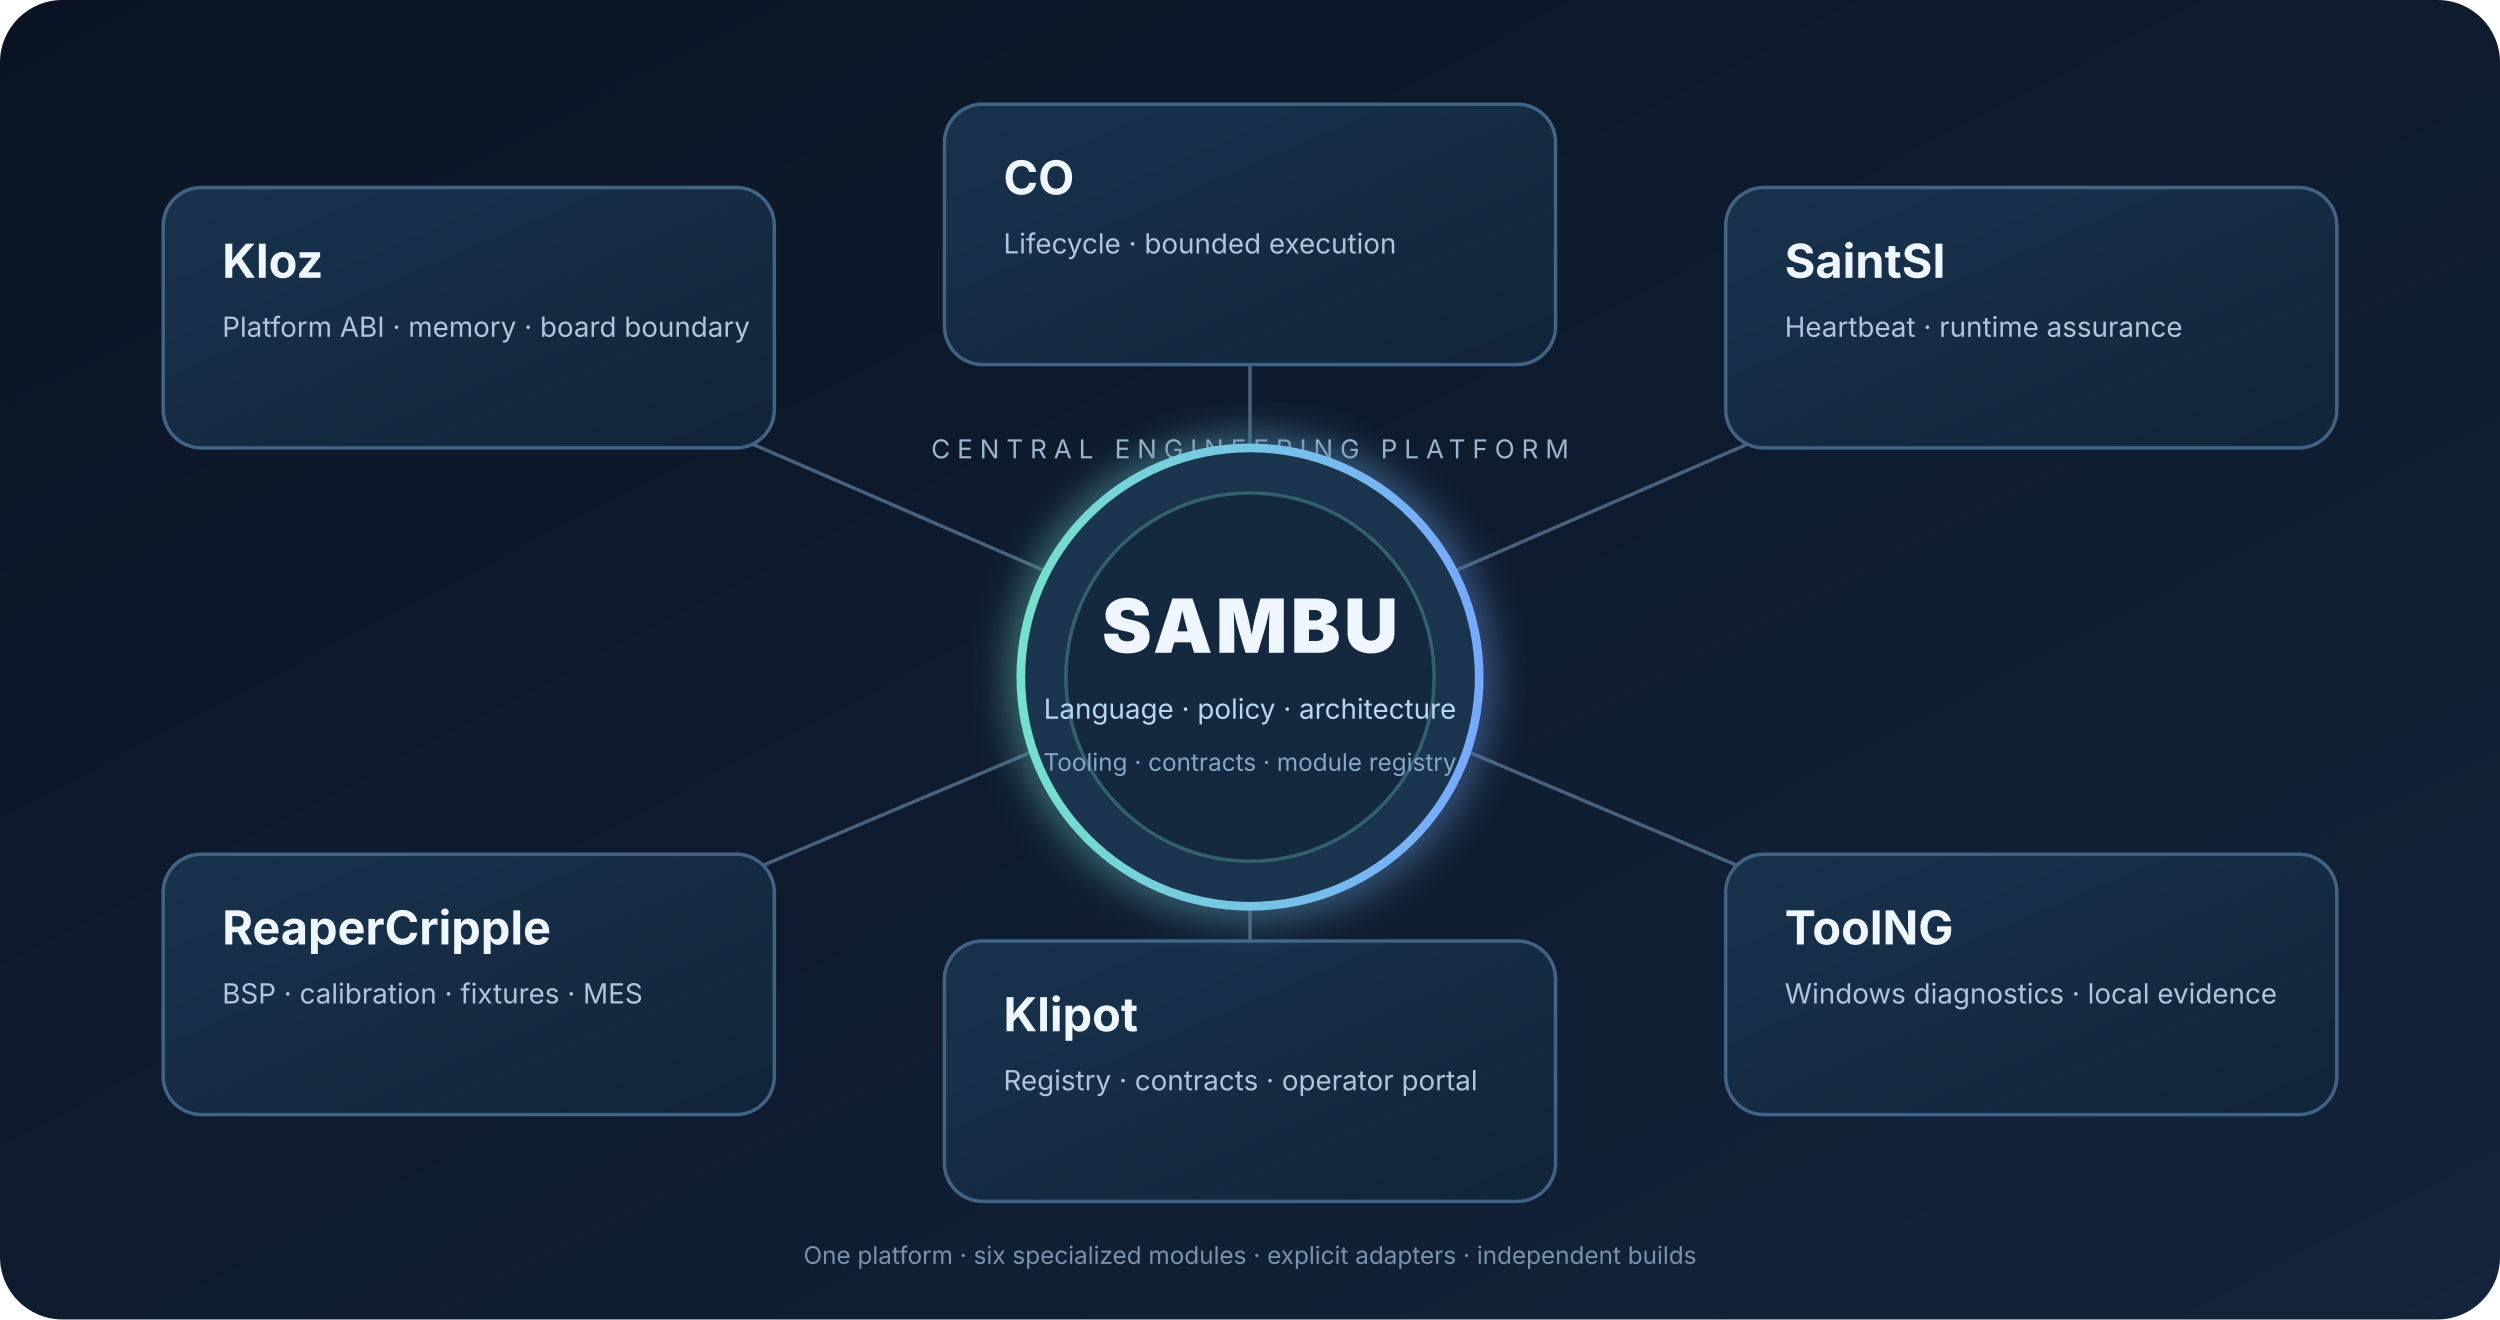
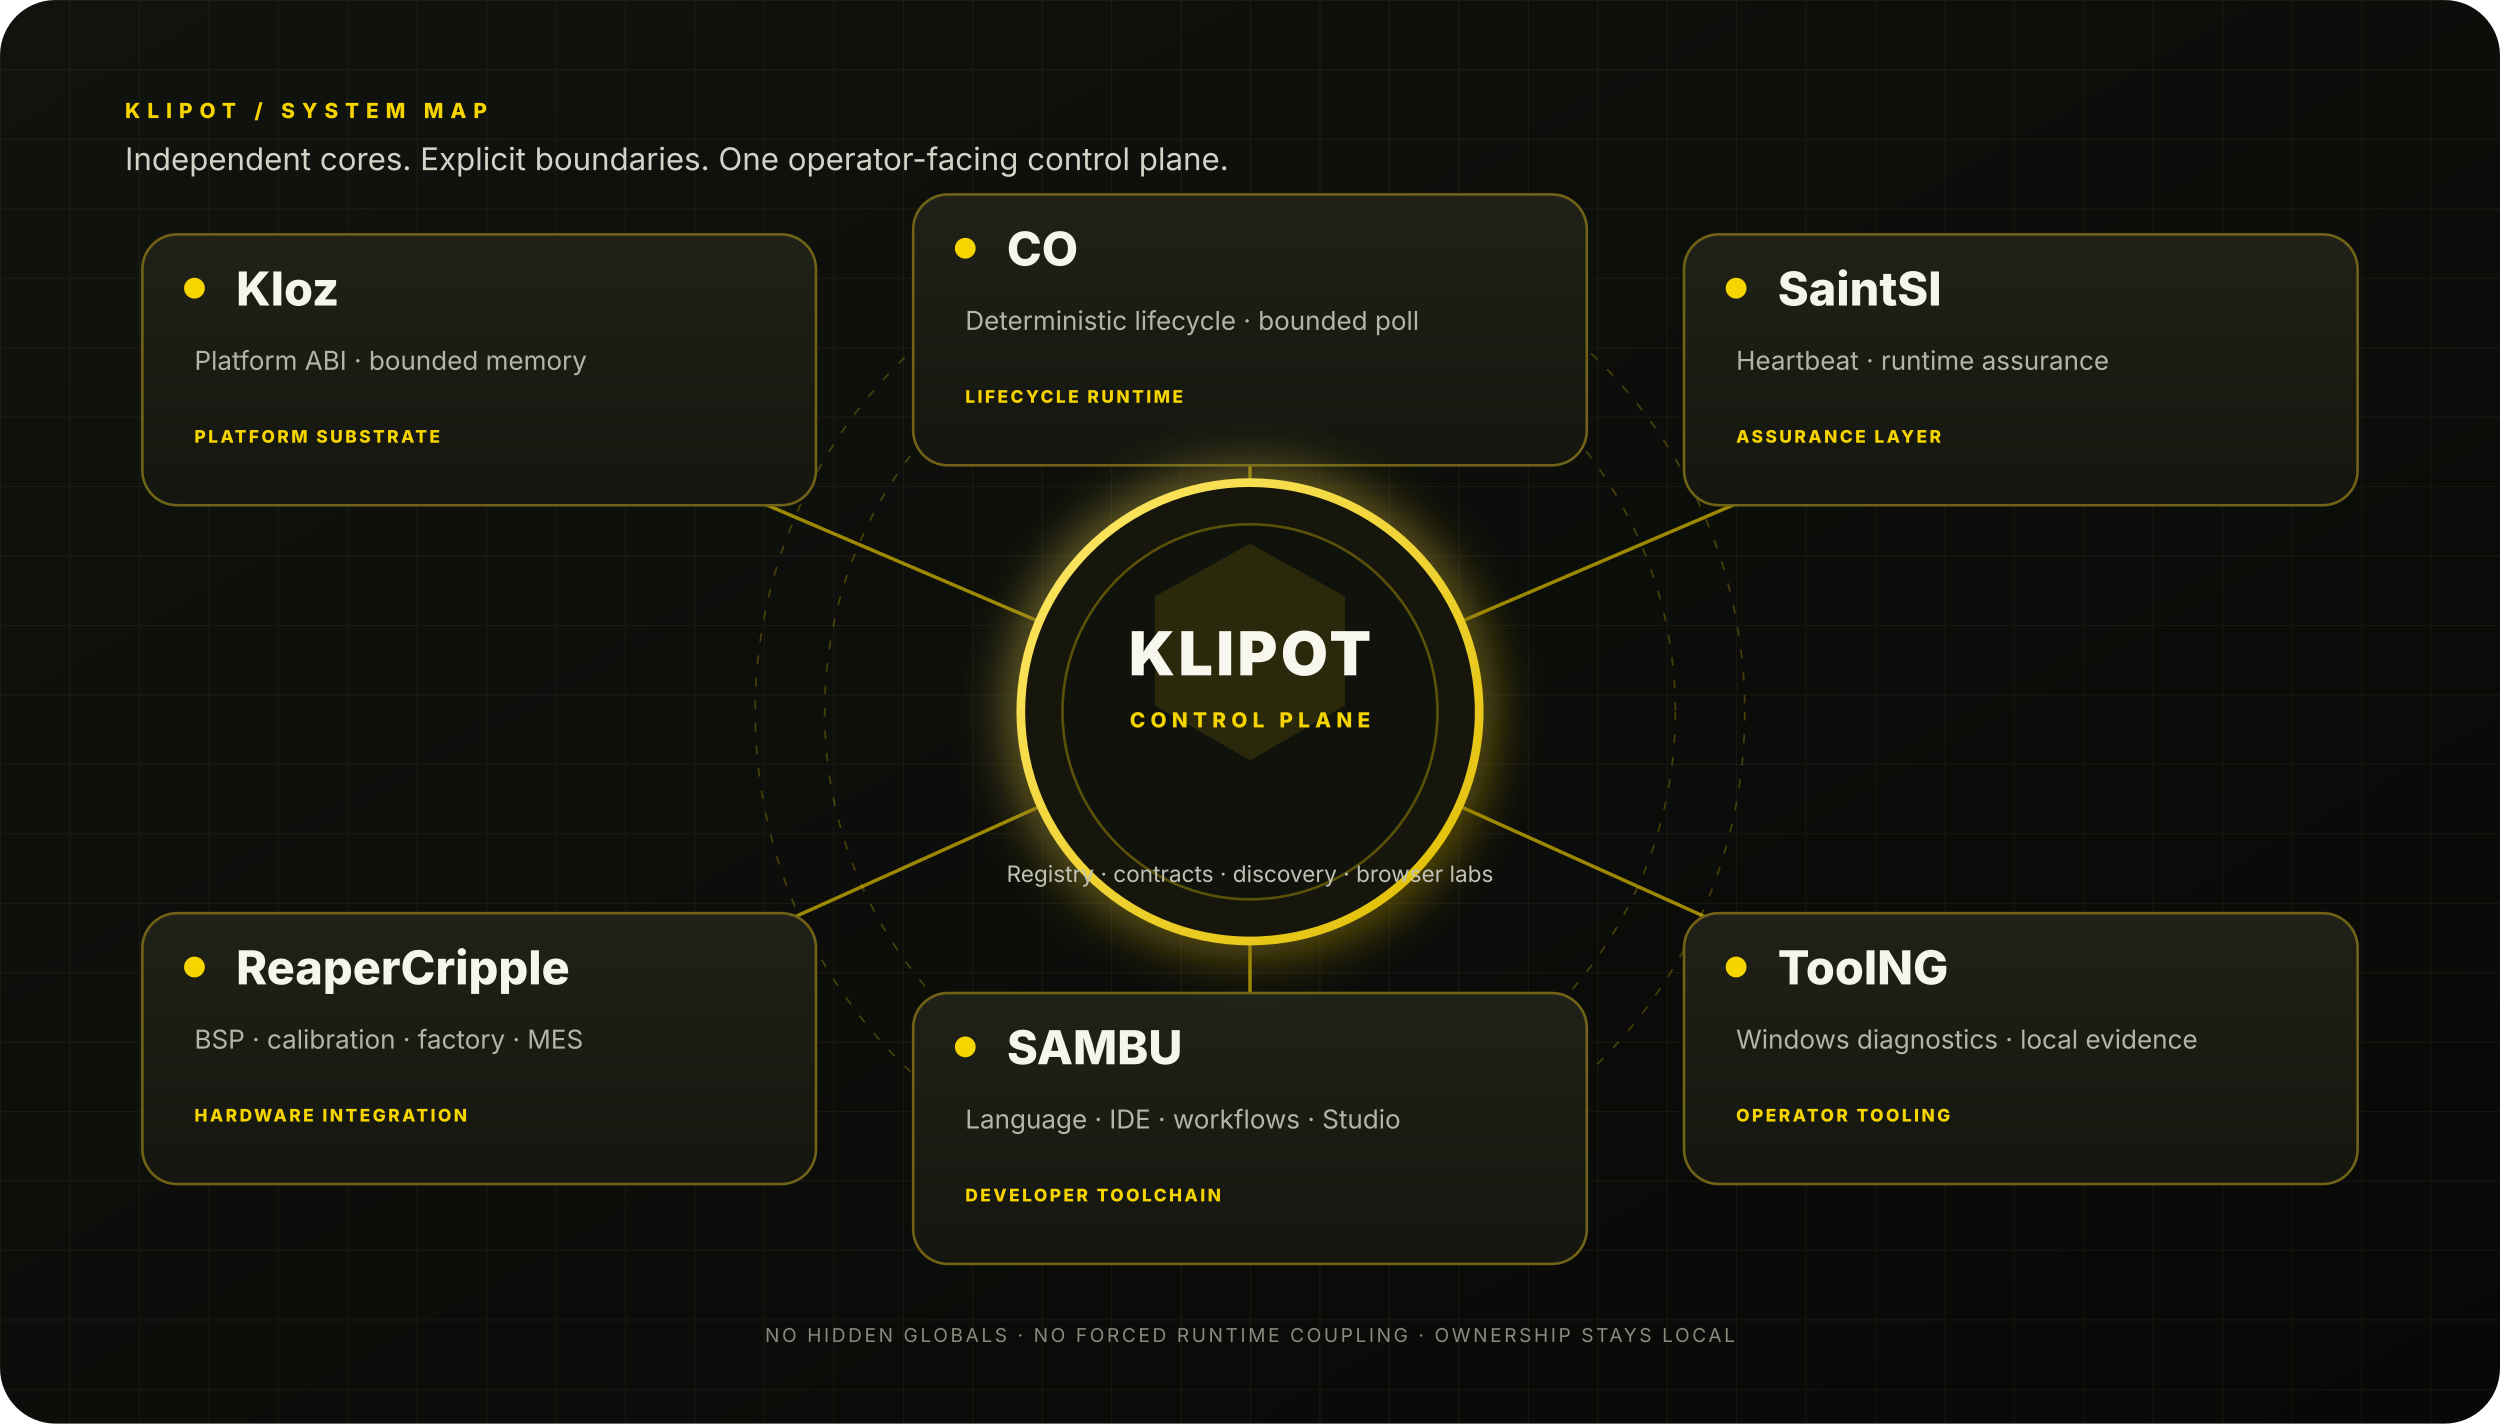
- <svg xmlns="http://www.w3.org/2000/svg" width="1440" height="760" viewBox="0 0 1440 760" role="img" aria-labelledby="title desc">
+ <svg xmlns="http://www.w3.org/2000/svg" width="1440" height="820" viewBox="0 0 1440 820" role="img" aria-labelledby="title desc">
  <defs>
-     <linearGradient id="bg" x2="1" y2="1">
-       <stop stop-color="#0b1424" />
-       <stop offset="1" stop-color="#13243b" />
+     <linearGradient id="canvas" x1="0" y1="0" x2="1" y2="1">
+       <stop stop-color="#11130e" />
+       <stop offset="1" stop-color="#080907" />
    </linearGradient>
-     <linearGradient id="hub" x2="1">
-       <stop stop-color="#75e0cb" />
-       <stop offset="1" stop-color="#77a9ff" />
+     <linearGradient id="accent" x1="0" y1="0" x2="1" y2="1">
+       <stop stop-color="#ffe96a" />
+       <stop offset="1" stop-color="#e0bd00" />
    </linearGradient>
-     <linearGradient id="card" x2="1" y2="1">
-       <stop stop-color="#19334d" />
-       <stop offset="1" stop-color="#11243a" />
+     <linearGradient id="card" x1="0" y1="0" x2="0" y2="1">
+       <stop stop-color="#202219" />
+       <stop offset="1" stop-color="#14160f" />
    </linearGradient>
-     <filter id="glow">
-       <feGaussianBlur stdDeviation="12" result="blur" />
+     <filter id="glow" x="-80%" y="-80%" width="260%" height="260%">
+       <feGaussianBlur stdDeviation="15" result="b" />
      <feMerge>
-         <feMergeNode in="blur" />
+         <feMergeNode in="b" />
        <feMergeNode in="SourceGraphic" />
      </feMerge>
    </filter>
+     <pattern id="grid" width="40" height="40" patternUnits="userSpaceOnUse">
+       <path d="M40 0H0V40" fill="none" stroke="#d7d18a" stroke-opacity=".07" stroke-width="1" />
+     </pattern>
  </defs>
-   <rect width="1440" height="760" rx="36" fill="url(#bg)" />
-   <g fill="none" stroke="#5b7897" stroke-width="2" opacity=".75">
-     <path d="M720 380L270 185M720 380L720 140M720 380L1170 185M720 380L270 570M720 380L720 620M720 380L1170 570" />
-   </g>
-   <g fill="url(#card)" stroke="#416486" stroke-width="2">
-     <rect x="94" y="108" width="352" height="150" rx="22" />
-     <rect x="544" y="60" width="352" height="150" rx="22" />
-     <rect x="994" y="108" width="352" height="150" rx="22" />
-     <rect x="94" y="492" width="352" height="150" rx="22" />
-     <rect x="544" y="542" width="352" height="150" rx="22" />
-     <rect x="994" y="492" width="352" height="150" rx="22" />
-   </g>
-   <g font-family="Inter,Segoe UI,Arial,sans-serif" fill="#eff6ff">
-     <g font-size="27" font-weight="750">
-       <text x="128" y="160">Kloz</text>
-       <text x="578" y="112">CO</text>
-       <text x="1028" y="160">SaintSI</text>
-       <text x="128" y="544">ReaperCripple</text>
-       <text x="578" y="594">Klipot</text>
-       <text x="1028" y="544">ToolNG</text>
+   <rect width="1440" height="820" rx="32" fill="url(#canvas)" />
+   <rect width="1440" height="820" rx="32" fill="url(#grid)" />
+   <g font-family="Inter,Segoe UI,Arial,sans-serif">
+     <text x="72" y="68" fill="#f5d400" font-size="12" font-weight="800" letter-spacing="4">KLIPOT / SYSTEM MAP</text>
+     <text x="72" y="98" fill="#d3d4c8" font-size="18">Independent cores. Explicit boundaries. One operator-facing control plane.</text>
+     <g fill="none" stroke="#f5d400" stroke-opacity=".62" stroke-width="2">
+       <path d="M720 410L276 220" />
+       <path d="M720 410L720 230" />
+       <path d="M720 410L1164 220" />
+       <path d="M720 410L276 610" />
+       <path d="M720 410L720 640" />
+       <path d="M720 410L1164 610" />
    </g>
-     <g font-size="16" fill="#afc5dc">
-       <text x="128" y="194">Platform ABI · memory · board boundary</text>
-       <text x="578" y="146">Lifecycle · bounded execution</text>
-       <text x="1028" y="194">Heartbeat · runtime assurance</text>
-       <text x="128" y="578">BSP · calibration · fixtures · MES</text>
-       <text x="578" y="628">Registry · contracts · operator portal</text>
-       <text x="1028" y="578">Windows diagnostics · local evidence</text>
+     <g fill="none" stroke="#f5d400" stroke-opacity=".25" stroke-width="1" stroke-dasharray="5 8">
+       <circle cx="720" cy="410" r="245" />
+       <circle cx="720" cy="410" r="285" />
    </g>
-     <text x="720" y="264" text-anchor="middle" font-size="15" fill="#9bb5d0" letter-spacing="4">CENTRAL ENGINEERING PLATFORM</text>
-     <circle cx="720" cy="390" r="132" fill="#1b3450" stroke="url(#hub)" stroke-width="5" filter="url(#glow)" />
-     <circle cx="720" cy="390" r="106" fill="#142940" stroke="#6fd7c4" stroke-opacity=".3" stroke-width="2" />
-     <text x="720" y="376" text-anchor="middle" font-size="43" font-weight="850" letter-spacing="2">SAMBU</text>
-     <text x="720" y="414" text-anchor="middle" font-size="16" fill="#b7d7ef">Language · policy · architecture</text>
-     <text x="720" y="444" text-anchor="middle" font-size="14" fill="#87a7c6">Tooling · contracts · module registry</text>
-     <text x="720" y="728" text-anchor="middle" font-size="14" fill="#7892ae">One platform · six specialized modules · explicit adapters · independent builds</text>
+     <g>
+       <rect x="82" y="135" width="388" height="156" rx="20" fill="url(#card)" stroke="#706317" stroke-width="1.5" />
+       <rect x="526" y="112" width="388" height="156" rx="20" fill="url(#card)" stroke="#706317" stroke-width="1.5" />
+       <rect x="970" y="135" width="388" height="156" rx="20" fill="url(#card)" stroke="#706317" stroke-width="1.5" />
+       <rect x="82" y="526" width="388" height="156" rx="20" fill="url(#card)" stroke="#706317" stroke-width="1.5" />
+       <rect x="526" y="572" width="388" height="156" rx="20" fill="url(#card)" stroke="#706317" stroke-width="1.5" />
+       <rect x="970" y="526" width="388" height="156" rx="20" fill="url(#card)" stroke="#706317" stroke-width="1.5" />
+     </g>
+     <g fill="#f5d400">
+       <circle cx="112" cy="166" r="6" />
+       <circle cx="556" cy="143" r="6" />
+       <circle cx="1000" cy="166" r="6" />
+       <circle cx="112" cy="557" r="6" />
+       <circle cx="556" cy="603" r="6" />
+       <circle cx="1000" cy="557" r="6" />
+     </g>
+     <g fill="#f6f5ec" font-size="27" font-weight="800">
+       <text x="136" y="176">Kloz</text>
+       <text x="580" y="153">CO</text>
+       <text x="1024" y="176">SaintSI</text>
+       <text x="136" y="567">ReaperCripple</text>
+       <text x="580" y="613">SAMBU</text>
+       <text x="1024" y="567">ToolNG</text>
+     </g>
+     <g fill="#b4b5a8" font-size="15">
+       <text x="112" y="213">Platform ABI · bounded memory</text>
+       <text x="556" y="190">Deterministic lifecycle · bounded poll</text>
+       <text x="1000" y="213">Heartbeat · runtime assurance</text>
+       <text x="112" y="604">BSP · calibration · factory · MES</text>
+       <text x="556" y="650">Language · IDE · workflows · Studio</text>
+       <text x="1000" y="604">Windows diagnostics · local evidence</text>
+     </g>
+     <g fill="#f5d400" font-size="10" font-weight="800" letter-spacing="1.4">
+       <text x="112" y="255">PLATFORM SUBSTRATE</text>
+       <text x="556" y="232">LIFECYCLE RUNTIME</text>
+       <text x="1000" y="255">ASSURANCE LAYER</text>
+       <text x="112" y="646">HARDWARE INTEGRATION</text>
+       <text x="556" y="692">DEVELOPER TOOLCHAIN</text>
+       <text x="1000" y="646">OPERATOR TOOLING</text>
+     </g>
+     <g filter="url(#glow)">
+       <circle cx="720" cy="410" r="132" fill="#15170f" stroke="url(#accent)" stroke-width="5" />
+     </g>
+     <circle cx="720" cy="410" r="108" fill="#10120c" stroke="#f5d400" stroke-opacity=".32" stroke-width="1.5" />
+     <path d="M666 344L720 314L774 344V406L720 437L666 406Z" fill="#f5d400" opacity=".12" stroke="#f5d400" stroke-width="1.5" />
+     <text x="720" y="389" fill="#f8f7ed" text-anchor="middle" font-size="35" font-weight="900" letter-spacing="2">KLIPOT</text>
+     <text x="720" y="419" fill="#f5d400" text-anchor="middle" font-size="12" font-weight="800" letter-spacing="3">CONTROL PLANE</text>
+     <text x="720" y="508" fill="#c1c2b5" text-anchor="middle" font-size="13">Registry · contracts · discovery · browser labs</text>
+     <text x="720" y="773" fill="#888b7d" text-anchor="middle" font-size="11" letter-spacing="1.5">NO HIDDEN GLOBALS · NO FORCED RUNTIME COUPLING · OWNERSHIP STAYS LOCAL</text>
  </g>
</svg>
